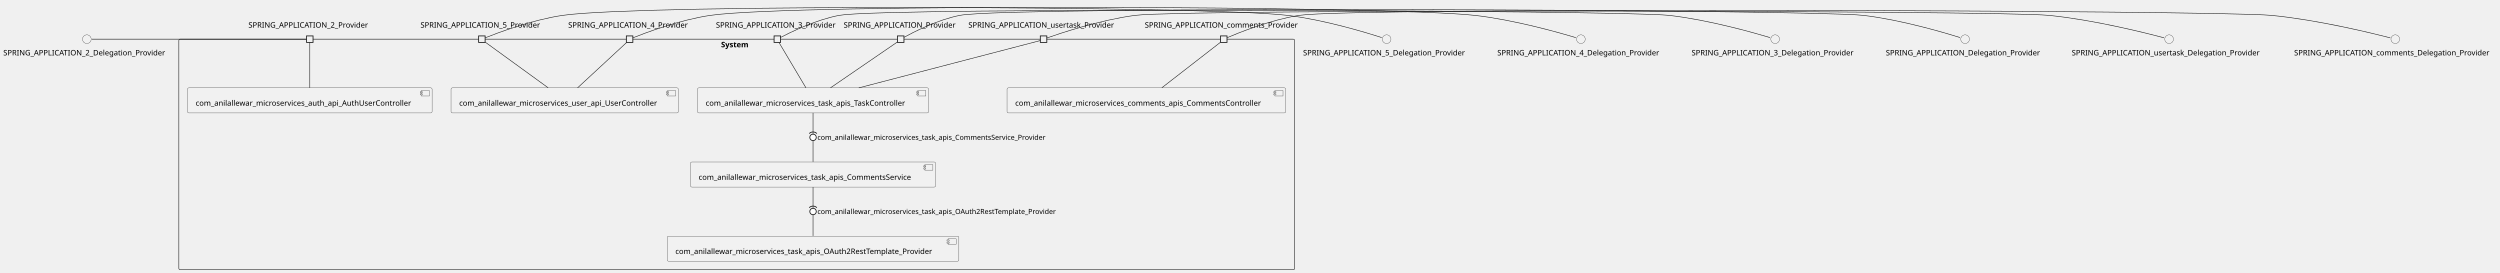
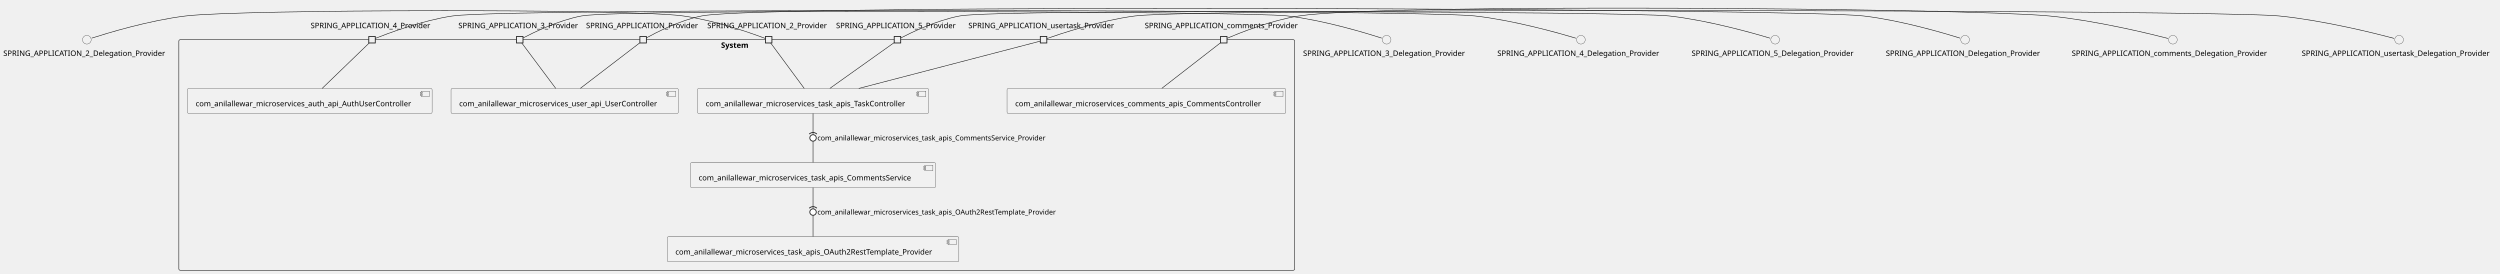
- <svg xmlns="http://www.w3.org/2000/svg" xmlns:xlink="http://www.w3.org/1999/xlink" contentStyleType="text/css" height="504px" preserveAspectRatio="none" style="width:4620px;height:504px;background:#FFFFFF;" version="1.1" viewBox="0 0 4620 504" width="4620px" zoomAndPan="magnify">
+ <svg xmlns="http://www.w3.org/2000/svg" xmlns:xlink="http://www.w3.org/1999/xlink" contentStyleType="text/css" height="505px" preserveAspectRatio="none" style="width:4620px;height:505px;background:#FFFFFF;" version="1.1" viewBox="0 0 4620 505" width="4620px" zoomAndPan="magnify">
  <defs />
  <g>
    <g id="cluster_System">
-       <rect fill="none" height="426" rx="2.5" ry="2.5" style="stroke:#181818;stroke-width:1.0;" width="2062" x="330.5" y="72.38" />
-       <text fill="#000000" font-family="sans-serif" font-size="14" font-weight="bold" lengthAdjust="spacing" textLength="58" x="1332.5" y="87.375">System</text>
+       <rect fill="none" height="426" rx="2.5" ry="2.5" style="stroke:#181818;stroke-width:1.0;" width="2062" x="330.5" y="73.42" />
+       <text fill="#000000" font-family="sans-serif" font-size="14" font-weight="bold" lengthAdjust="spacing" textLength="58" x="1332.5" y="88.415">System</text>
    </g>
    <g id="elem_com_anilallewar_microservices_auth_api_AuthUserController">
-       <a href="anilallewar-microservices-basics-spring-boot.repository#_xaTuajEGEe-4nYqYEylTMw" target="_top" title="anilallewar-microservices-basics-spring-boot.repository#_xaTuajEGEe-4nYqYEylTMw" xlink:actuate="onRequest" xlink:href="anilallewar-microservices-basics-spring-boot.repository#_xaTuajEGEe-4nYqYEylTMw" xlink:show="new" xlink:title="anilallewar-microservices-basics-spring-boot.repository#_xaTuajEGEe-4nYqYEylTMw" xlink:type="simple">
-         <rect fill="#F1F1F1" height="46.297" rx="2.5" ry="2.5" style="stroke:#181818;stroke-width:0.5;" width="452" x="346.5" y="162.38" />
-         <rect fill="#F1F1F1" height="10" style="stroke:#181818;stroke-width:0.5;" width="15" x="778.5" y="167.38" />
-         <rect fill="#F1F1F1" height="2" style="stroke:#181818;stroke-width:0.5;" width="4" x="776.5" y="169.38" />
-         <rect fill="#F1F1F1" height="2" style="stroke:#181818;stroke-width:0.5;" width="4" x="776.5" y="173.38" />
-         <text fill="#000000" font-family="sans-serif" font-size="14" lengthAdjust="spacing" textLength="412" x="361.5" y="195.375">com_anilallewar_microservices_auth_api_AuthUserController</text>
+       <a href="anilallewar-microservices-basics-spring-boot.repository#_4a3NtjHPEe-wX-Z1Qf-KxQ" target="_top" title="anilallewar-microservices-basics-spring-boot.repository#_4a3NtjHPEe-wX-Z1Qf-KxQ" xlink:actuate="onRequest" xlink:href="anilallewar-microservices-basics-spring-boot.repository#_4a3NtjHPEe-wX-Z1Qf-KxQ" xlink:show="new" xlink:title="anilallewar-microservices-basics-spring-boot.repository#_4a3NtjHPEe-wX-Z1Qf-KxQ" xlink:type="simple">
+         <rect fill="#F1F1F1" height="46.297" rx="2.5" ry="2.5" style="stroke:#181818;stroke-width:0.5;" width="452" x="346.5" y="163.42" />
+         <rect fill="#F1F1F1" height="10" style="stroke:#181818;stroke-width:0.5;" width="15" x="778.5" y="168.42" />
+         <rect fill="#F1F1F1" height="2" style="stroke:#181818;stroke-width:0.5;" width="4" x="776.5" y="170.42" />
+         <rect fill="#F1F1F1" height="2" style="stroke:#181818;stroke-width:0.5;" width="4" x="776.5" y="174.42" />
+         <text fill="#000000" font-family="sans-serif" font-size="14" lengthAdjust="spacing" textLength="412" x="361.5" y="196.415">com_anilallewar_microservices_auth_api_AuthUserController</text>
      </a>
    </g>
    <g id="elem_com_anilallewar_microservices_comments_apis_CommentsController">
-       <a href="anilallewar-microservices-basics-spring-boot.repository#_xaTuajEGEe-4nYqYEylTMw" target="_top" title="anilallewar-microservices-basics-spring-boot.repository#_xaTuajEGEe-4nYqYEylTMw" xlink:actuate="onRequest" xlink:href="anilallewar-microservices-basics-spring-boot.repository#_xaTuajEGEe-4nYqYEylTMw" xlink:show="new" xlink:title="anilallewar-microservices-basics-spring-boot.repository#_xaTuajEGEe-4nYqYEylTMw" xlink:type="simple">
-         <rect fill="#F1F1F1" height="46.297" rx="2.5" ry="2.5" style="stroke:#181818;stroke-width:0.5;" width="515" x="1861" y="162.38" />
-         <rect fill="#F1F1F1" height="10" style="stroke:#181818;stroke-width:0.5;" width="15" x="2356" y="167.38" />
-         <rect fill="#F1F1F1" height="2" style="stroke:#181818;stroke-width:0.5;" width="4" x="2354" y="169.38" />
-         <rect fill="#F1F1F1" height="2" style="stroke:#181818;stroke-width:0.5;" width="4" x="2354" y="173.38" />
-         <text fill="#000000" font-family="sans-serif" font-size="14" lengthAdjust="spacing" textLength="475" x="1876" y="195.375">com_anilallewar_microservices_comments_apis_CommentsController</text>
+       <a href="anilallewar-microservices-basics-spring-boot.repository#_4a3NtjHPEe-wX-Z1Qf-KxQ" target="_top" title="anilallewar-microservices-basics-spring-boot.repository#_4a3NtjHPEe-wX-Z1Qf-KxQ" xlink:actuate="onRequest" xlink:href="anilallewar-microservices-basics-spring-boot.repository#_4a3NtjHPEe-wX-Z1Qf-KxQ" xlink:show="new" xlink:title="anilallewar-microservices-basics-spring-boot.repository#_4a3NtjHPEe-wX-Z1Qf-KxQ" xlink:type="simple">
+         <rect fill="#F1F1F1" height="46.297" rx="2.5" ry="2.5" style="stroke:#181818;stroke-width:0.5;" width="515" x="1861" y="163.42" />
+         <rect fill="#F1F1F1" height="10" style="stroke:#181818;stroke-width:0.5;" width="15" x="2356" y="168.42" />
+         <rect fill="#F1F1F1" height="2" style="stroke:#181818;stroke-width:0.5;" width="4" x="2354" y="170.42" />
+         <rect fill="#F1F1F1" height="2" style="stroke:#181818;stroke-width:0.5;" width="4" x="2354" y="174.42" />
+         <text fill="#000000" font-family="sans-serif" font-size="14" lengthAdjust="spacing" textLength="475" x="1876" y="196.415">com_anilallewar_microservices_comments_apis_CommentsController</text>
      </a>
    </g>
    <g id="elem_com_anilallewar_microservices_task_apis_CommentsService">
-       <a href="anilallewar-microservices-basics-spring-boot.repository#_xaTuajEGEe-4nYqYEylTMw" target="_top" title="anilallewar-microservices-basics-spring-boot.repository#_xaTuajEGEe-4nYqYEylTMw" xlink:actuate="onRequest" xlink:href="anilallewar-microservices-basics-spring-boot.repository#_xaTuajEGEe-4nYqYEylTMw" xlink:show="new" xlink:title="anilallewar-microservices-basics-spring-boot.repository#_xaTuajEGEe-4nYqYEylTMw" xlink:type="simple">
-         <rect fill="#F1F1F1" height="46.297" rx="2.5" ry="2.5" style="stroke:#181818;stroke-width:0.5;" width="453" x="1276" y="299.38" />
-         <rect fill="#F1F1F1" height="10" style="stroke:#181818;stroke-width:0.5;" width="15" x="1709" y="304.38" />
-         <rect fill="#F1F1F1" height="2" style="stroke:#181818;stroke-width:0.5;" width="4" x="1707" y="306.38" />
-         <rect fill="#F1F1F1" height="2" style="stroke:#181818;stroke-width:0.5;" width="4" x="1707" y="310.38" />
-         <text fill="#000000" font-family="sans-serif" font-size="14" lengthAdjust="spacing" textLength="413" x="1291" y="332.375">com_anilallewar_microservices_task_apis_CommentsService</text>
+       <a href="anilallewar-microservices-basics-spring-boot.repository#_4a3NtjHPEe-wX-Z1Qf-KxQ" target="_top" title="anilallewar-microservices-basics-spring-boot.repository#_4a3NtjHPEe-wX-Z1Qf-KxQ" xlink:actuate="onRequest" xlink:href="anilallewar-microservices-basics-spring-boot.repository#_4a3NtjHPEe-wX-Z1Qf-KxQ" xlink:show="new" xlink:title="anilallewar-microservices-basics-spring-boot.repository#_4a3NtjHPEe-wX-Z1Qf-KxQ" xlink:type="simple">
+         <rect fill="#F1F1F1" height="46.297" rx="2.5" ry="2.5" style="stroke:#181818;stroke-width:0.5;" width="453" x="1276" y="300.42" />
+         <rect fill="#F1F1F1" height="10" style="stroke:#181818;stroke-width:0.5;" width="15" x="1709" y="305.42" />
+         <rect fill="#F1F1F1" height="2" style="stroke:#181818;stroke-width:0.5;" width="4" x="1707" y="307.42" />
+         <rect fill="#F1F1F1" height="2" style="stroke:#181818;stroke-width:0.5;" width="4" x="1707" y="311.42" />
+         <text fill="#000000" font-family="sans-serif" font-size="14" lengthAdjust="spacing" textLength="413" x="1291" y="333.415">com_anilallewar_microservices_task_apis_CommentsService</text>
      </a>
    </g>
    <g id="elem_com_anilallewar_microservices_task_apis_OAuth2RestTemplate_Provider">
-       <a href="anilallewar-microservices-basics-spring-boot.repository#_xaTuajEGEe-4nYqYEylTMw" target="_top" title="anilallewar-microservices-basics-spring-boot.repository#_xaTuajEGEe-4nYqYEylTMw" xlink:actuate="onRequest" xlink:href="anilallewar-microservices-basics-spring-boot.repository#_xaTuajEGEe-4nYqYEylTMw" xlink:show="new" xlink:title="anilallewar-microservices-basics-spring-boot.repository#_xaTuajEGEe-4nYqYEylTMw" xlink:type="simple">
-         <rect fill="#F1F1F1" height="46.297" rx="2.5" ry="2.5" style="stroke:#181818;stroke-width:0.5;" width="539" x="1233" y="436.38" />
-         <rect fill="#F1F1F1" height="10" style="stroke:#181818;stroke-width:0.5;" width="15" x="1752" y="441.38" />
-         <rect fill="#F1F1F1" height="2" style="stroke:#181818;stroke-width:0.5;" width="4" x="1750" y="443.38" />
-         <rect fill="#F1F1F1" height="2" style="stroke:#181818;stroke-width:0.5;" width="4" x="1750" y="447.38" />
-         <text fill="#000000" font-family="sans-serif" font-size="14" lengthAdjust="spacing" textLength="499" x="1248" y="469.375">com_anilallewar_microservices_task_apis_OAuth2RestTemplate_Provider</text>
+       <a href="anilallewar-microservices-basics-spring-boot.repository#_4a3NtjHPEe-wX-Z1Qf-KxQ" target="_top" title="anilallewar-microservices-basics-spring-boot.repository#_4a3NtjHPEe-wX-Z1Qf-KxQ" xlink:actuate="onRequest" xlink:href="anilallewar-microservices-basics-spring-boot.repository#_4a3NtjHPEe-wX-Z1Qf-KxQ" xlink:show="new" xlink:title="anilallewar-microservices-basics-spring-boot.repository#_4a3NtjHPEe-wX-Z1Qf-KxQ" xlink:type="simple">
+         <rect fill="#F1F1F1" height="46.297" rx="2.5" ry="2.5" style="stroke:#181818;stroke-width:0.5;" width="539" x="1233" y="437.42" />
+         <rect fill="#F1F1F1" height="10" style="stroke:#181818;stroke-width:0.5;" width="15" x="1752" y="442.42" />
+         <rect fill="#F1F1F1" height="2" style="stroke:#181818;stroke-width:0.5;" width="4" x="1750" y="444.42" />
+         <rect fill="#F1F1F1" height="2" style="stroke:#181818;stroke-width:0.5;" width="4" x="1750" y="448.42" />
+         <text fill="#000000" font-family="sans-serif" font-size="14" lengthAdjust="spacing" textLength="499" x="1248" y="470.415">com_anilallewar_microservices_task_apis_OAuth2RestTemplate_Provider</text>
      </a>
    </g>
    <g id="elem_com_anilallewar_microservices_task_apis_TaskController">
-       <a href="anilallewar-microservices-basics-spring-boot.repository#_xaTuajEGEe-4nYqYEylTMw" target="_top" title="anilallewar-microservices-basics-spring-boot.repository#_xaTuajEGEe-4nYqYEylTMw" xlink:actuate="onRequest" xlink:href="anilallewar-microservices-basics-spring-boot.repository#_xaTuajEGEe-4nYqYEylTMw" xlink:show="new" xlink:title="anilallewar-microservices-basics-spring-boot.repository#_xaTuajEGEe-4nYqYEylTMw" xlink:type="simple">
-         <rect fill="#F1F1F1" height="46.297" rx="2.5" ry="2.5" style="stroke:#181818;stroke-width:0.5;" width="427" x="1289" y="162.38" />
-         <rect fill="#F1F1F1" height="10" style="stroke:#181818;stroke-width:0.5;" width="15" x="1696" y="167.38" />
-         <rect fill="#F1F1F1" height="2" style="stroke:#181818;stroke-width:0.5;" width="4" x="1694" y="169.38" />
-         <rect fill="#F1F1F1" height="2" style="stroke:#181818;stroke-width:0.5;" width="4" x="1694" y="173.38" />
-         <text fill="#000000" font-family="sans-serif" font-size="14" lengthAdjust="spacing" textLength="387" x="1304" y="195.375">com_anilallewar_microservices_task_apis_TaskController</text>
+       <a href="anilallewar-microservices-basics-spring-boot.repository#_4a3NtjHPEe-wX-Z1Qf-KxQ" target="_top" title="anilallewar-microservices-basics-spring-boot.repository#_4a3NtjHPEe-wX-Z1Qf-KxQ" xlink:actuate="onRequest" xlink:href="anilallewar-microservices-basics-spring-boot.repository#_4a3NtjHPEe-wX-Z1Qf-KxQ" xlink:show="new" xlink:title="anilallewar-microservices-basics-spring-boot.repository#_4a3NtjHPEe-wX-Z1Qf-KxQ" xlink:type="simple">
+         <rect fill="#F1F1F1" height="46.297" rx="2.5" ry="2.5" style="stroke:#181818;stroke-width:0.5;" width="427" x="1289" y="163.42" />
+         <rect fill="#F1F1F1" height="10" style="stroke:#181818;stroke-width:0.5;" width="15" x="1696" y="168.42" />
+         <rect fill="#F1F1F1" height="2" style="stroke:#181818;stroke-width:0.5;" width="4" x="1694" y="170.42" />
+         <rect fill="#F1F1F1" height="2" style="stroke:#181818;stroke-width:0.5;" width="4" x="1694" y="174.42" />
+         <text fill="#000000" font-family="sans-serif" font-size="14" lengthAdjust="spacing" textLength="387" x="1304" y="196.415">com_anilallewar_microservices_task_apis_TaskController</text>
      </a>
    </g>
    <g id="elem_com_anilallewar_microservices_user_api_UserController">
-       <a href="anilallewar-microservices-basics-spring-boot.repository#_xaTuajEGEe-4nYqYEylTMw" target="_top" title="anilallewar-microservices-basics-spring-boot.repository#_xaTuajEGEe-4nYqYEylTMw" xlink:actuate="onRequest" xlink:href="anilallewar-microservices-basics-spring-boot.repository#_xaTuajEGEe-4nYqYEylTMw" xlink:show="new" xlink:title="anilallewar-microservices-basics-spring-boot.repository#_xaTuajEGEe-4nYqYEylTMw" xlink:type="simple">
-         <rect fill="#F1F1F1" height="46.297" rx="2.5" ry="2.5" style="stroke:#181818;stroke-width:0.5;" width="420" x="833.5" y="162.38" />
-         <rect fill="#F1F1F1" height="10" style="stroke:#181818;stroke-width:0.5;" width="15" x="1233.5" y="167.38" />
-         <rect fill="#F1F1F1" height="2" style="stroke:#181818;stroke-width:0.5;" width="4" x="1231.5" y="169.38" />
-         <rect fill="#F1F1F1" height="2" style="stroke:#181818;stroke-width:0.5;" width="4" x="1231.5" y="173.38" />
-         <text fill="#000000" font-family="sans-serif" font-size="14" lengthAdjust="spacing" textLength="380" x="848.5" y="195.375">com_anilallewar_microservices_user_api_UserController</text>
+       <a href="anilallewar-microservices-basics-spring-boot.repository#_4a3NtjHPEe-wX-Z1Qf-KxQ" target="_top" title="anilallewar-microservices-basics-spring-boot.repository#_4a3NtjHPEe-wX-Z1Qf-KxQ" xlink:actuate="onRequest" xlink:href="anilallewar-microservices-basics-spring-boot.repository#_4a3NtjHPEe-wX-Z1Qf-KxQ" xlink:show="new" xlink:title="anilallewar-microservices-basics-spring-boot.repository#_4a3NtjHPEe-wX-Z1Qf-KxQ" xlink:type="simple">
+         <rect fill="#F1F1F1" height="46.297" rx="2.5" ry="2.5" style="stroke:#181818;stroke-width:0.5;" width="420" x="833.5" y="163.42" />
+         <rect fill="#F1F1F1" height="10" style="stroke:#181818;stroke-width:0.5;" width="15" x="1233.5" y="168.42" />
+         <rect fill="#F1F1F1" height="2" style="stroke:#181818;stroke-width:0.5;" width="4" x="1231.5" y="170.42" />
+         <rect fill="#F1F1F1" height="2" style="stroke:#181818;stroke-width:0.5;" width="4" x="1231.5" y="174.42" />
+         <text fill="#000000" font-family="sans-serif" font-size="14" lengthAdjust="spacing" textLength="380" x="848.5" y="196.415">com_anilallewar_microservices_user_api_UserController</text>
      </a>
    </g>
-     <text fill="#000000" font-family="sans-serif" font-size="14" lengthAdjust="spacing" textLength="227" x="459" y="51.078">SPRING_APPLICATION_2_Provider</text>
-     <rect fill="#F1F1F1" height="12" style="stroke:#181818;stroke-width:1.5;" width="12" x="566.5" y="66.38" />
-     <text fill="#000000" font-family="sans-serif" font-size="14" lengthAdjust="spacing" textLength="227" x="1323" y="51.078">SPRING_APPLICATION_3_Provider</text>
-     <rect fill="#F1F1F1" height="12" style="stroke:#181818;stroke-width:1.5;" width="12" x="1430.5" y="66.38" />
-     <text fill="#000000" font-family="sans-serif" font-size="14" lengthAdjust="spacing" textLength="227" x="1050" y="51.078">SPRING_APPLICATION_4_Provider</text>
-     <rect fill="#F1F1F1" height="12" style="stroke:#181818;stroke-width:1.5;" width="12" x="1157.5" y="66.38" />
-     <text fill="#000000" font-family="sans-serif" font-size="14" lengthAdjust="spacing" textLength="227" x="777" y="51.078">SPRING_APPLICATION_5_Provider</text>
-     <rect fill="#F1F1F1" height="12" style="stroke:#181818;stroke-width:1.5;" width="12" x="884.5" y="66.38" />
-     <text fill="#000000" font-family="sans-serif" font-size="14" lengthAdjust="spacing" textLength="211" x="1559" y="51.078">SPRING_APPLICATION_Provider</text>
-     <rect fill="#F1F1F1" height="12" style="stroke:#181818;stroke-width:1.5;" width="12" x="1658.5" y="66.38" />
-     <text fill="#000000" font-family="sans-serif" font-size="14" lengthAdjust="spacing" textLength="292" x="2115.5" y="51.078">SPRING_APPLICATION_comments_Provider</text>
-     <rect fill="#F1F1F1" height="12" style="stroke:#181818;stroke-width:1.5;" width="12" x="2255.5" y="66.38" />
-     <text fill="#000000" font-family="sans-serif" font-size="14" lengthAdjust="spacing" textLength="278" x="1789.5" y="51.078">SPRING_APPLICATION_usertask_Provider</text>
-     <rect fill="#F1F1F1" height="12" style="stroke:#181818;stroke-width:1.5;" width="12" x="1922.5" y="66.38" />
+     <text fill="#000000" font-family="sans-serif" font-size="14" lengthAdjust="spacing" textLength="227" x="1307" y="52.118">SPRING_APPLICATION_2_Provider</text>
+     <rect fill="#F1F1F1" height="12" style="stroke:#181818;stroke-width:1.5;" width="12" x="1414.5" y="67.42" />
+     <text fill="#000000" font-family="sans-serif" font-size="14" lengthAdjust="spacing" textLength="227" x="847" y="52.118">SPRING_APPLICATION_3_Provider</text>
+     <rect fill="#F1F1F1" height="12" style="stroke:#181818;stroke-width:1.5;" width="12" x="954.5" y="67.42" />
+     <text fill="#000000" font-family="sans-serif" font-size="14" lengthAdjust="spacing" textLength="227" x="574" y="52.118">SPRING_APPLICATION_4_Provider</text>
+     <rect fill="#F1F1F1" height="12" style="stroke:#181818;stroke-width:1.5;" width="12" x="681.5" y="67.42" />
+     <text fill="#000000" font-family="sans-serif" font-size="14" lengthAdjust="spacing" textLength="227" x="1545" y="52.118">SPRING_APPLICATION_5_Provider</text>
+     <rect fill="#F1F1F1" height="12" style="stroke:#181818;stroke-width:1.5;" width="12" x="1652.5" y="67.42" />
+     <text fill="#000000" font-family="sans-serif" font-size="14" lengthAdjust="spacing" textLength="211" x="1083" y="52.118">SPRING_APPLICATION_Provider</text>
+     <rect fill="#F1F1F1" height="12" style="stroke:#181818;stroke-width:1.5;" width="12" x="1182.5" y="67.42" />
+     <text fill="#000000" font-family="sans-serif" font-size="14" lengthAdjust="spacing" textLength="292" x="2115.5" y="52.118">SPRING_APPLICATION_comments_Provider</text>
+     <rect fill="#F1F1F1" height="12" style="stroke:#181818;stroke-width:1.5;" width="12" x="2255.5" y="67.42" />
+     <text fill="#000000" font-family="sans-serif" font-size="14" lengthAdjust="spacing" textLength="278" x="1789.5" y="52.118">SPRING_APPLICATION_usertask_Provider</text>
+     <rect fill="#F1F1F1" height="12" style="stroke:#181818;stroke-width:1.5;" width="12" x="1922.5" y="67.42" />
    <g id="elem_SPRING_APPLICATION_2_Delegation_Provider">
-       <ellipse cx="160.5" cy="72.38" fill="#F1F1F1" rx="8" ry="8" style="stroke:#181818;stroke-width:0.5;" />
-       <text fill="#000000" font-family="sans-serif" font-size="14" lengthAdjust="spacing" textLength="309" x="6" y="102.375">SPRING_APPLICATION_2_Delegation_Provider</text>
+       <ellipse cx="160.5" cy="73.42" fill="#F1F1F1" rx="8" ry="8" style="stroke:#181818;stroke-width:0.5;" />
+       <text fill="#000000" font-family="sans-serif" font-size="14" lengthAdjust="spacing" textLength="309" x="6" y="103.415">SPRING_APPLICATION_2_Delegation_Provider</text>
    </g>
    <g id="elem_SPRING_APPLICATION_3_Delegation_Provider">
-       <ellipse cx="3280.5" cy="72.38" fill="#F1F1F1" rx="8" ry="8" style="stroke:#181818;stroke-width:0.5;" />
-       <text fill="#000000" font-family="sans-serif" font-size="14" lengthAdjust="spacing" textLength="309" x="3126" y="102.375">SPRING_APPLICATION_3_Delegation_Provider</text>
+       <ellipse cx="2562.5" cy="73.42" fill="#F1F1F1" rx="8" ry="8" style="stroke:#181818;stroke-width:0.5;" />
+       <text fill="#000000" font-family="sans-serif" font-size="14" lengthAdjust="spacing" textLength="309" x="2408" y="103.415">SPRING_APPLICATION_3_Delegation_Provider</text>
    </g>
    <g id="elem_SPRING_APPLICATION_4_Delegation_Provider">
-       <ellipse cx="2921.5" cy="72.38" fill="#F1F1F1" rx="8" ry="8" style="stroke:#181818;stroke-width:0.5;" />
-       <text fill="#000000" font-family="sans-serif" font-size="14" lengthAdjust="spacing" textLength="309" x="2767" y="102.375">SPRING_APPLICATION_4_Delegation_Provider</text>
+       <ellipse cx="2921.5" cy="73.42" fill="#F1F1F1" rx="8" ry="8" style="stroke:#181818;stroke-width:0.5;" />
+       <text fill="#000000" font-family="sans-serif" font-size="14" lengthAdjust="spacing" textLength="309" x="2767" y="103.415">SPRING_APPLICATION_4_Delegation_Provider</text>
    </g>
    <g id="elem_SPRING_APPLICATION_5_Delegation_Provider">
-       <ellipse cx="2562.5" cy="72.38" fill="#F1F1F1" rx="8" ry="8" style="stroke:#181818;stroke-width:0.5;" />
-       <text fill="#000000" font-family="sans-serif" font-size="14" lengthAdjust="spacing" textLength="309" x="2408" y="102.375">SPRING_APPLICATION_5_Delegation_Provider</text>
+       <ellipse cx="3280.5" cy="73.42" fill="#F1F1F1" rx="8" ry="8" style="stroke:#181818;stroke-width:0.5;" />
+       <text fill="#000000" font-family="sans-serif" font-size="14" lengthAdjust="spacing" textLength="309" x="3126" y="103.415">SPRING_APPLICATION_5_Delegation_Provider</text>
    </g>
    <g id="elem_SPRING_APPLICATION_Delegation_Provider">
-       <ellipse cx="3631.5" cy="72.38" fill="#F1F1F1" rx="8" ry="8" style="stroke:#181818;stroke-width:0.5;" />
-       <text fill="#000000" font-family="sans-serif" font-size="14" lengthAdjust="spacing" textLength="293" x="3485" y="102.375">SPRING_APPLICATION_Delegation_Provider</text>
+       <ellipse cx="3631.5" cy="73.42" fill="#F1F1F1" rx="8" ry="8" style="stroke:#181818;stroke-width:0.5;" />
+       <text fill="#000000" font-family="sans-serif" font-size="14" lengthAdjust="spacing" textLength="293" x="3485" y="103.415">SPRING_APPLICATION_Delegation_Provider</text>
    </g>
    <g id="elem_SPRING_APPLICATION_comments_Delegation_Provider">
-       <ellipse cx="4426.5" cy="72.38" fill="#F1F1F1" rx="8" ry="8" style="stroke:#181818;stroke-width:0.5;" />
-       <text fill="#000000" font-family="sans-serif" font-size="14" lengthAdjust="spacing" textLength="374" x="4239.5" y="102.375">SPRING_APPLICATION_comments_Delegation_Provider</text>
+       <ellipse cx="4015.5" cy="73.42" fill="#F1F1F1" rx="8" ry="8" style="stroke:#181818;stroke-width:0.5;" />
+       <text fill="#000000" font-family="sans-serif" font-size="14" lengthAdjust="spacing" textLength="374" x="3828.5" y="103.415">SPRING_APPLICATION_comments_Delegation_Provider</text>
    </g>
    <g id="elem_SPRING_APPLICATION_usertask_Delegation_Provider">
-       <ellipse cx="4008.5" cy="72.38" fill="#F1F1F1" rx="8" ry="8" style="stroke:#181818;stroke-width:0.5;" />
-       <text fill="#000000" font-family="sans-serif" font-size="14" lengthAdjust="spacing" textLength="360" x="3828.5" y="102.375">SPRING_APPLICATION_usertask_Delegation_Provider</text>
+       <ellipse cx="4433.5" cy="73.42" fill="#F1F1F1" rx="8" ry="8" style="stroke:#181818;stroke-width:0.5;" />
+       <text fill="#000000" font-family="sans-serif" font-size="14" lengthAdjust="spacing" textLength="360" x="4253.5" y="103.415">SPRING_APPLICATION_usertask_Delegation_Provider</text>
    </g>
    <g id="link_SPRING_APPLICATION_2_Delegation_Provider_SPRING_APPLICATION_2_Provider">
-       <path d="M169.69,72.38 C223.3,72.38 523.27,72.38 566.35,72.38 " fill="none" id="SPRING_APPLICATION_2_Delegation_Provider-SPRING_APPLICATION_2_Provider" style="stroke:#181818;stroke-width:1.0;" />
+       <path d="M169.53,70.45 C195.97,61.93 275.68,37.5 344,29.42 C445.29,17.45 1160.93,15.65 1262,29.42 C1322.84,37.71 1393.28,63.11 1414.29,71.03 " fill="none" id="SPRING_APPLICATION_2_Delegation_Provider-SPRING_APPLICATION_2_Provider" style="stroke:#181818;stroke-width:1.0;" />
    </g>
-     <g id="link_SPRING_APPLICATION_2_Provider_com_anilallewar_microservices_auth_api_AuthUserController">
-       <path d="M572.5,78.44 C572.5,93.03 572.5,135.84 572.5,162.36 " fill="none" id="SPRING_APPLICATION_2_Provider-com_anilallewar_microservices_auth_api_AuthUserController" style="stroke:#181818;stroke-width:1.0;" />
+     <g id="link_SPRING_APPLICATION_2_Provider_com_anilallewar_microservices_task_apis_TaskController">
+       <path d="M1424.24,79.48 C1435.01,94.07 1466.64,136.88 1486.23,163.4 " fill="none" id="SPRING_APPLICATION_2_Provider-com_anilallewar_microservices_task_apis_TaskController" style="stroke:#181818;stroke-width:1.0;" />
    </g>
    <g id="link_SPRING_APPLICATION_3_Delegation_Provider_SPRING_APPLICATION_3_Provider">
-       <path d="M3271.22,69.53 C3243.27,61.12 3157.32,36.49 3084,28.38 C2999.35,19.02 1634.74,12.84 1551,28.38 C1507.66,36.42 1459.55,60.23 1442.72,69.04 " fill="none" id="SPRING_APPLICATION_3_Delegation_Provider-SPRING_APPLICATION_3_Provider" style="stroke:#181818;stroke-width:1.0;" />
+       <path d="M2553.47,70.45 C2527.03,61.93 2447.32,37.5 2379,29.42 C2307.06,20.92 1146.23,16.21 1075,29.42 C1031.66,37.46 983.55,61.27 966.72,70.08 " fill="none" id="SPRING_APPLICATION_3_Delegation_Provider-SPRING_APPLICATION_3_Provider" style="stroke:#181818;stroke-width:1.0;" />
    </g>
-     <g id="link_SPRING_APPLICATION_3_Provider_com_anilallewar_microservices_task_apis_TaskController">
-       <path d="M1439.51,78.44 C1448.18,93.03 1473.64,135.84 1489.41,162.36 " fill="none" id="SPRING_APPLICATION_3_Provider-com_anilallewar_microservices_task_apis_TaskController" style="stroke:#181818;stroke-width:1.0;" />
+     <g id="link_SPRING_APPLICATION_3_Provider_com_anilallewar_microservices_user_api_UserController">
+       <path d="M964.28,79.48 C975.19,94.07 1007.2,136.88 1027.03,163.4 " fill="none" id="SPRING_APPLICATION_3_Provider-com_anilallewar_microservices_user_api_UserController" style="stroke:#181818;stroke-width:1.0;" />
    </g>
    <g id="link_SPRING_APPLICATION_4_Delegation_Provider_SPRING_APPLICATION_4_Provider">
-       <path d="M2912.22,69.53 C2884.27,61.12 2798.32,36.49 2725,28.38 C2569.06,11.13 1468.28,6 1313,28.38 C1255.69,36.64 1189.73,61.84 1169.62,69.88 " fill="none" id="SPRING_APPLICATION_4_Delegation_Provider-SPRING_APPLICATION_4_Provider" style="stroke:#181818;stroke-width:1.0;" />
+       <path d="M2912.22,70.57 C2884.27,62.16 2798.32,37.53 2725,29.42 C2620.75,17.89 940.82,14.46 837,29.42 C779.69,37.68 713.73,62.88 693.62,70.92 " fill="none" id="SPRING_APPLICATION_4_Delegation_Provider-SPRING_APPLICATION_4_Provider" style="stroke:#181818;stroke-width:1.0;" />
    </g>
-     <g id="link_SPRING_APPLICATION_4_Provider_com_anilallewar_microservices_user_api_UserController">
-       <path d="M1158.03,78.44 C1142.26,93.03 1095.98,135.84 1067.31,162.36 " fill="none" id="SPRING_APPLICATION_4_Provider-com_anilallewar_microservices_user_api_UserController" style="stroke:#181818;stroke-width:1.0;" />
+     <g id="link_SPRING_APPLICATION_4_Provider_com_anilallewar_microservices_auth_api_AuthUserController">
+       <path d="M682.26,79.48 C667.14,94.07 622.79,136.88 595.31,163.4 " fill="none" id="SPRING_APPLICATION_4_Provider-com_anilallewar_microservices_auth_api_AuthUserController" style="stroke:#181818;stroke-width:1.0;" />
    </g>
    <g id="link_SPRING_APPLICATION_5_Delegation_Provider_SPRING_APPLICATION_5_Provider">
-       <path d="M2553.47,69.41 C2527.03,60.89 2447.32,36.46 2379,28.38 C2231.25,10.91 1187.26,7.16 1040,28.38 C982.69,36.64 916.73,61.84 896.62,69.88 " fill="none" id="SPRING_APPLICATION_5_Delegation_Provider-SPRING_APPLICATION_5_Provider" style="stroke:#181818;stroke-width:1.0;" />
+       <path d="M3271.22,70.57 C3243.27,62.16 3157.32,37.53 3084,29.42 C3011.66,21.42 1845.58,16.25 1774,29.42 C1730.1,37.5 1681.29,61.5 1664.53,70.21 " fill="none" id="SPRING_APPLICATION_5_Delegation_Provider-SPRING_APPLICATION_5_Provider" style="stroke:#181818;stroke-width:1.0;" />
    </g>
-     <g id="link_SPRING_APPLICATION_5_Provider_com_anilallewar_microservices_user_api_UserController">
-       <path d="M896.69,77.87 C915.97,91.86 975.93,135.36 1012.99,162.24 " fill="none" id="SPRING_APPLICATION_5_Provider-com_anilallewar_microservices_user_api_UserController" style="stroke:#181818;stroke-width:1.0;" />
+     <g id="link_SPRING_APPLICATION_5_Provider_com_anilallewar_microservices_task_apis_TaskController">
+       <path d="M1652.19,78.91 C1632.53,92.9 1571.4,136.4 1533.61,163.28 " fill="none" id="SPRING_APPLICATION_5_Provider-com_anilallewar_microservices_task_apis_TaskController" style="stroke:#181818;stroke-width:1.0;" />
    </g>
    <g id="link_SPRING_APPLICATION_Delegation_Provider_SPRING_APPLICATION_Provider">
-       <path d="M3622.22,69.41 C3595.04,60.89 3513.11,36.45 3443,28.38 C3350.89,17.77 1865.04,10.77 1774,28.38 C1732.56,36.39 1686.91,60 1670.66,68.92 " fill="none" id="SPRING_APPLICATION_Delegation_Provider-SPRING_APPLICATION_Provider" style="stroke:#181818;stroke-width:1.0;" />
+       <path d="M3622.22,70.45 C3595.04,61.93 3513.11,37.49 3443,29.42 C3324.56,15.78 1414.02,6.6 1297,29.42 C1255.9,37.44 1210.69,61.04 1194.6,69.96 " fill="none" id="SPRING_APPLICATION_Delegation_Provider-SPRING_APPLICATION_Provider" style="stroke:#181818;stroke-width:1.0;" />
    </g>
-     <g id="link_SPRING_APPLICATION_Provider_com_anilallewar_microservices_task_apis_TaskController">
-       <path d="M1658.35,77.6 C1638.35,91.3 1574.21,135.25 1534.72,162.3 " fill="none" id="SPRING_APPLICATION_Provider-com_anilallewar_microservices_task_apis_TaskController" style="stroke:#181818;stroke-width:1.0;" />
+     <g id="link_SPRING_APPLICATION_Provider_com_anilallewar_microservices_user_api_UserController">
+       <path d="M1182.27,79.19 C1163.62,93.46 1107.39,136.51 1072.49,163.22 " fill="none" id="SPRING_APPLICATION_Provider-com_anilallewar_microservices_user_api_UserController" style="stroke:#181818;stroke-width:1.0;" />
    </g>
    <g id="link_SPRING_APPLICATION_comments_Delegation_Provider_SPRING_APPLICATION_comments_Provider">
-       <path d="M4417.41,69.99 C4386.69,62.06 4283.83,36.63 4197,28.38 C4097.67,18.94 2499.62,13.2 2401,28.38 C2347.79,36.57 2287.04,61.37 2267.73,69.65 " fill="none" id="SPRING_APPLICATION_comments_Delegation_Provider-SPRING_APPLICATION_comments_Provider" style="stroke:#181818;stroke-width:1.0;" />
+       <path d="M4006.41,71.03 C3975.69,63.1 3872.83,37.67 3786,29.42 C3632.8,14.87 2553.1,6 2401,29.42 C2347.79,37.61 2287.04,62.41 2267.73,70.69 " fill="none" id="SPRING_APPLICATION_comments_Delegation_Provider-SPRING_APPLICATION_comments_Provider" style="stroke:#181818;stroke-width:1.0;" />
    </g>
    <g id="link_SPRING_APPLICATION_comments_Provider_com_anilallewar_microservices_comments_apis_CommentsController">
-       <path d="M2255.36,78.15 C2236.97,92.42 2181.51,135.47 2147.09,162.18 " fill="none" id="SPRING_APPLICATION_comments_Provider-com_anilallewar_microservices_comments_apis_CommentsController" style="stroke:#181818;stroke-width:1.0;" />
+       <path d="M2255.36,79.19 C2236.97,93.46 2181.51,136.51 2147.09,163.22 " fill="none" id="SPRING_APPLICATION_comments_Provider-com_anilallewar_microservices_comments_apis_CommentsController" style="stroke:#181818;stroke-width:1.0;" />
    </g>
    <g id="link_SPRING_APPLICATION_usertask_Delegation_Provider_SPRING_APPLICATION_usertask_Provider">
-       <path d="M3999.27,69.88 C3969,61.82 3869.86,36.59 3786,28.38 C3692.67,19.24 2191.02,16.5 2098,28.38 C2032.56,36.74 1956.27,62.54 1934.55,70.21 " fill="none" id="SPRING_APPLICATION_usertask_Delegation_Provider-SPRING_APPLICATION_usertask_Provider" style="stroke:#181818;stroke-width:1.0;" />
+       <path d="M4424.27,70.92 C4394,62.86 4294.86,37.63 4211,29.42 C4094.17,17.98 2214.44,14.55 2098,29.42 C2032.56,37.78 1956.27,63.58 1934.55,71.25 " fill="none" id="SPRING_APPLICATION_usertask_Delegation_Provider-SPRING_APPLICATION_usertask_Provider" style="stroke:#181818;stroke-width:1.0;" />
    </g>
    <g id="link_SPRING_APPLICATION_usertask_Provider_com_anilallewar_microservices_task_apis_TaskController">
-       <path d="M1922.48,74.95 C1886.63,84.29 1699.09,133.16 1587.1,162.34 " fill="none" id="SPRING_APPLICATION_usertask_Provider-com_anilallewar_microservices_task_apis_TaskController" style="stroke:#181818;stroke-width:1.0;" />
+       <path d="M1922.48,75.99 C1886.63,85.33 1699.09,134.2 1587.1,163.38 " fill="none" id="SPRING_APPLICATION_usertask_Provider-com_anilallewar_microservices_task_apis_TaskController" style="stroke:#181818;stroke-width:1.0;" />
    </g>
    <g id="link_com_anilallewar_microservices_task_apis_TaskController_com_anilallewar_microservices_task_apis_CommentsService">
-       <path d="M1502.5,208.67 C1502.5,233.69 1502.5,274.03 1502.5,299.05 " fill="none" id="com_anilallewar_microservices_task_apis_TaskController-com_anilallewar_microservices_task_apis_CommentsService" style="stroke:#181818;stroke-width:1.0;" />
-       <text fill="#000000" font-family="sans-serif" font-size="13" lengthAdjust="spacing" textLength="447" x="1510.5" y="258.447">com_anilallewar_microservices_task_apis_CommentsService_Provider</text>
-       <path d="M1509.571,246.789 A10,10 0 0 0 1495.429 246.789" fill="none" style="stroke:#181818;stroke-width:1.5;" />
-       <ellipse cx="1502.5" cy="253.86" fill="#FFFFFF" rx="6" ry="6" style="stroke:#181818;stroke-width:1.5;" />
+       <path d="M1502.5,209.71 C1502.5,234.73 1502.5,275.07 1502.5,300.09 " fill="none" id="com_anilallewar_microservices_task_apis_TaskController-com_anilallewar_microservices_task_apis_CommentsService" style="stroke:#181818;stroke-width:1.0;" />
+       <text fill="#000000" font-family="sans-serif" font-size="13" lengthAdjust="spacing" textLength="447" x="1510.5" y="259.487">com_anilallewar_microservices_task_apis_CommentsService_Provider</text>
+       <path d="M1509.571,247.829 A10,10 0 0 0 1495.429 247.829" fill="none" style="stroke:#181818;stroke-width:1.5;" />
+       <ellipse cx="1502.5" cy="254.9" fill="#FFFFFF" rx="6" ry="6" style="stroke:#181818;stroke-width:1.5;" />
    </g>
    <g id="link_com_anilallewar_microservices_task_apis_CommentsService_com_anilallewar_microservices_task_apis_OAuth2RestTemplate_Provider">
-       <path d="M1502.5,345.67 C1502.5,370.69 1502.5,411.03 1502.5,436.05 " fill="none" id="com_anilallewar_microservices_task_apis_CommentsService-com_anilallewar_microservices_task_apis_OAuth2RestTemplate_Provider" style="stroke:#181818;stroke-width:1.0;" />
-       <text fill="#000000" font-family="sans-serif" font-size="13" lengthAdjust="spacing" textLength="465" x="1510.5" y="395.447">com_anilallewar_microservices_task_apis_OAuth2RestTemplate_Provider</text>
-       <path d="M1509.571,383.789 A10,10 0 0 0 1495.429 383.789" fill="none" style="stroke:#181818;stroke-width:1.5;" />
-       <ellipse cx="1502.5" cy="390.86" fill="#FFFFFF" rx="6" ry="6" style="stroke:#181818;stroke-width:1.5;" />
+       <path d="M1502.5,346.71 C1502.5,371.73 1502.5,412.07 1502.5,437.09 " fill="none" id="com_anilallewar_microservices_task_apis_CommentsService-com_anilallewar_microservices_task_apis_OAuth2RestTemplate_Provider" style="stroke:#181818;stroke-width:1.0;" />
+       <text fill="#000000" font-family="sans-serif" font-size="13" lengthAdjust="spacing" textLength="465" x="1510.5" y="396.487">com_anilallewar_microservices_task_apis_OAuth2RestTemplate_Provider</text>
+       <path d="M1509.571,384.829 A10,10 0 0 0 1495.429 384.829" fill="none" style="stroke:#181818;stroke-width:1.5;" />
+       <ellipse cx="1502.5" cy="391.9" fill="#FFFFFF" rx="6" ry="6" style="stroke:#181818;stroke-width:1.5;" />
    </g>
  </g>
</svg>
